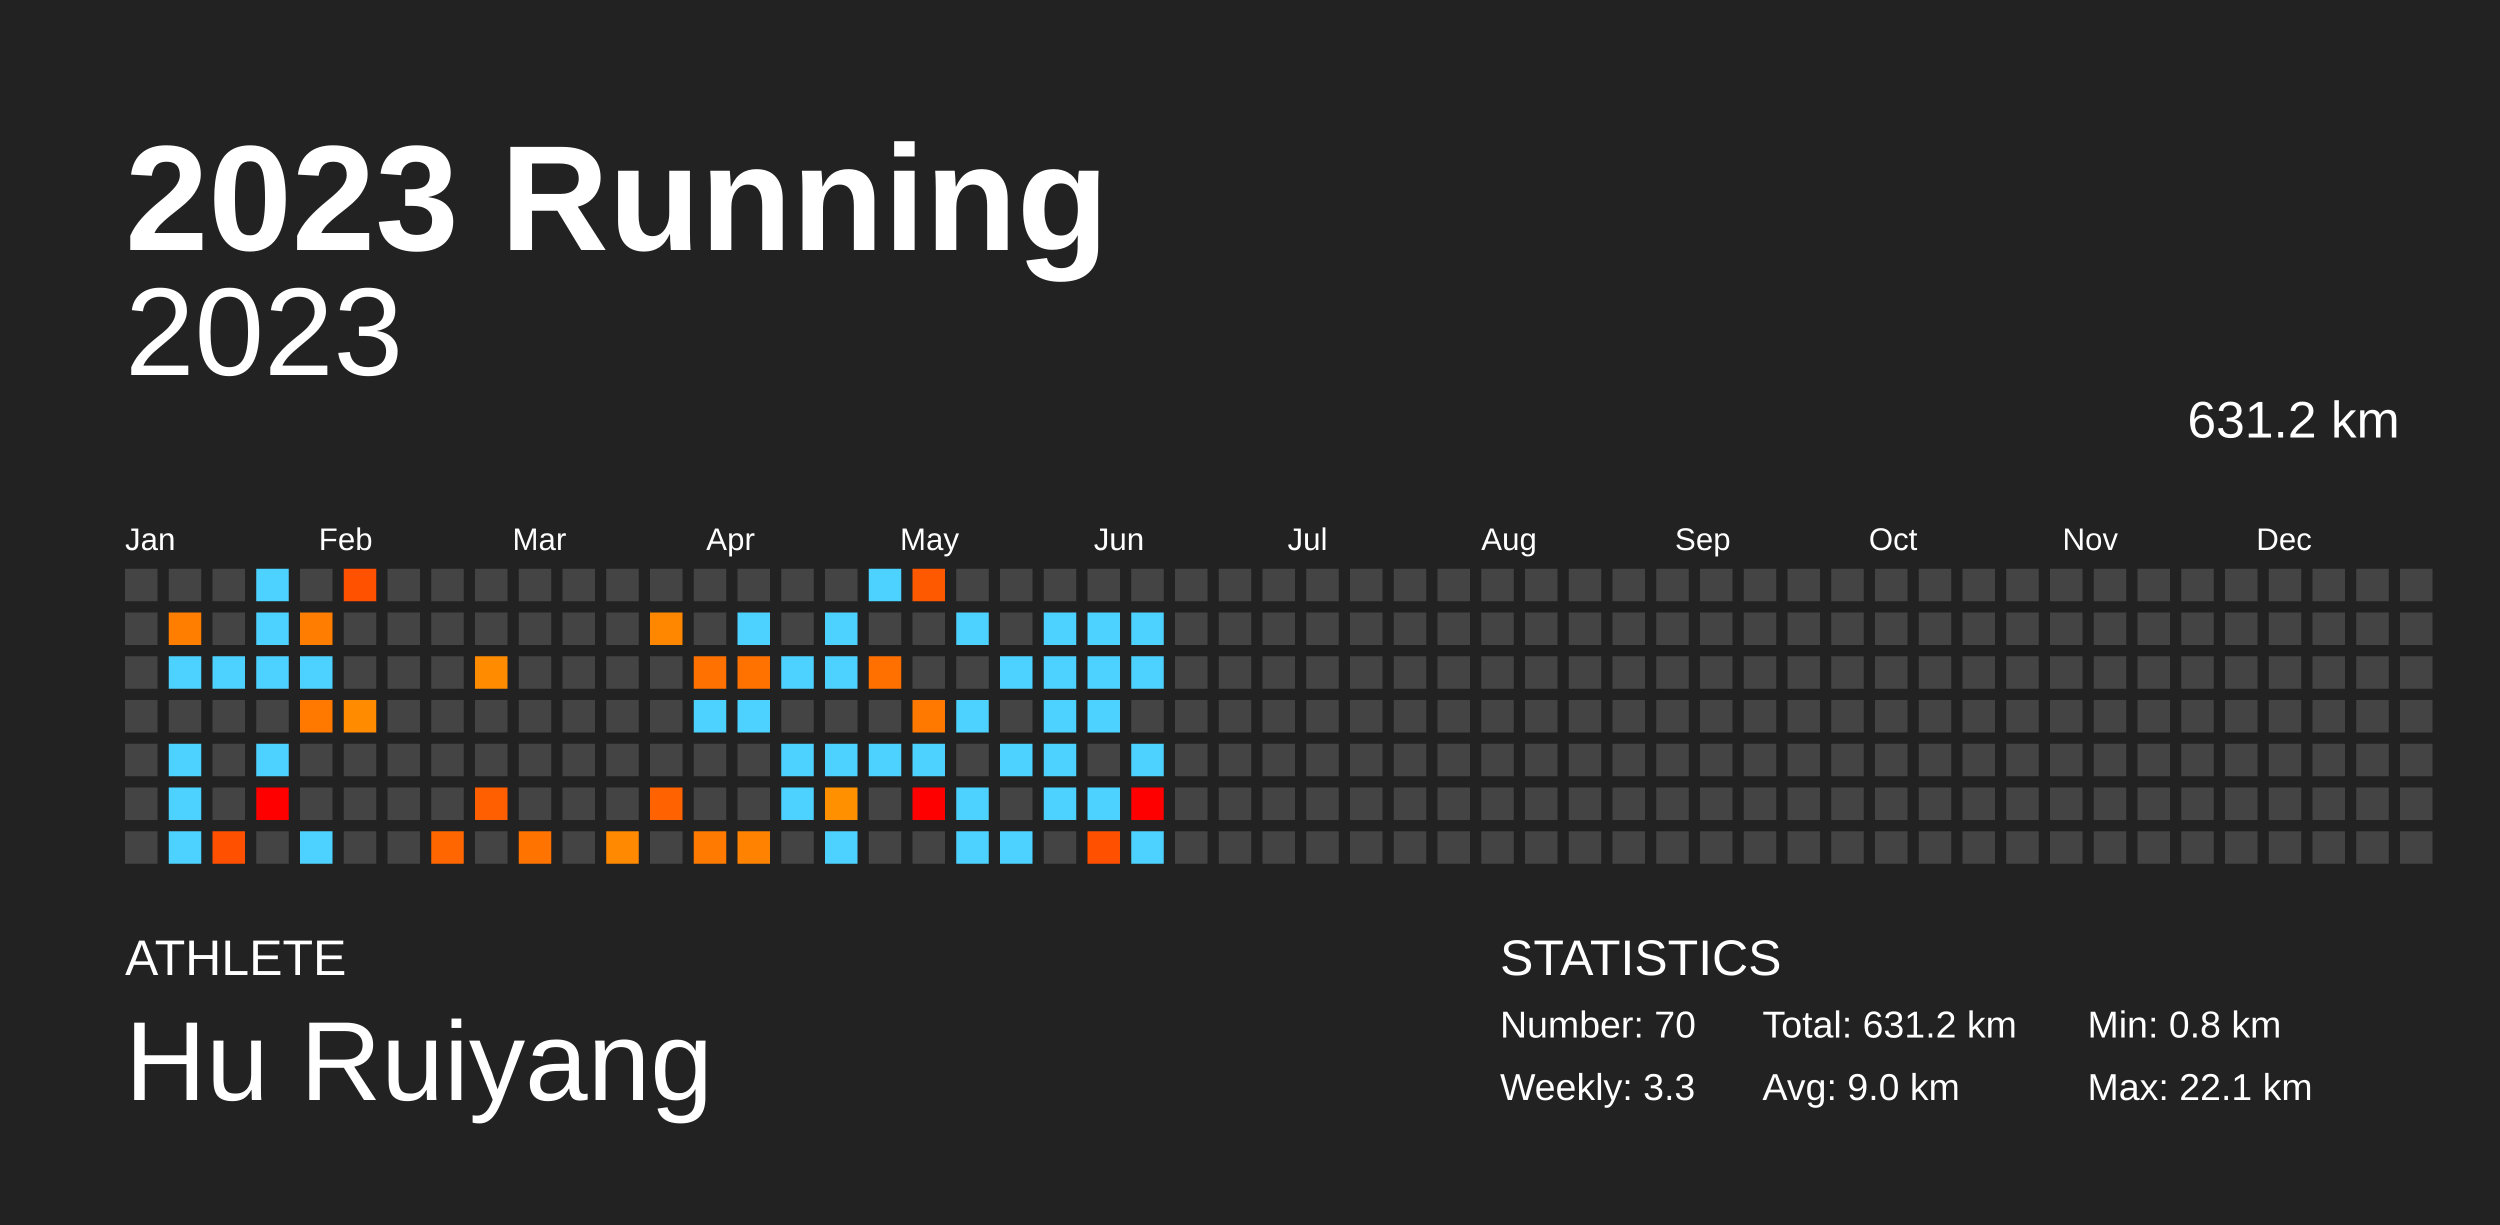
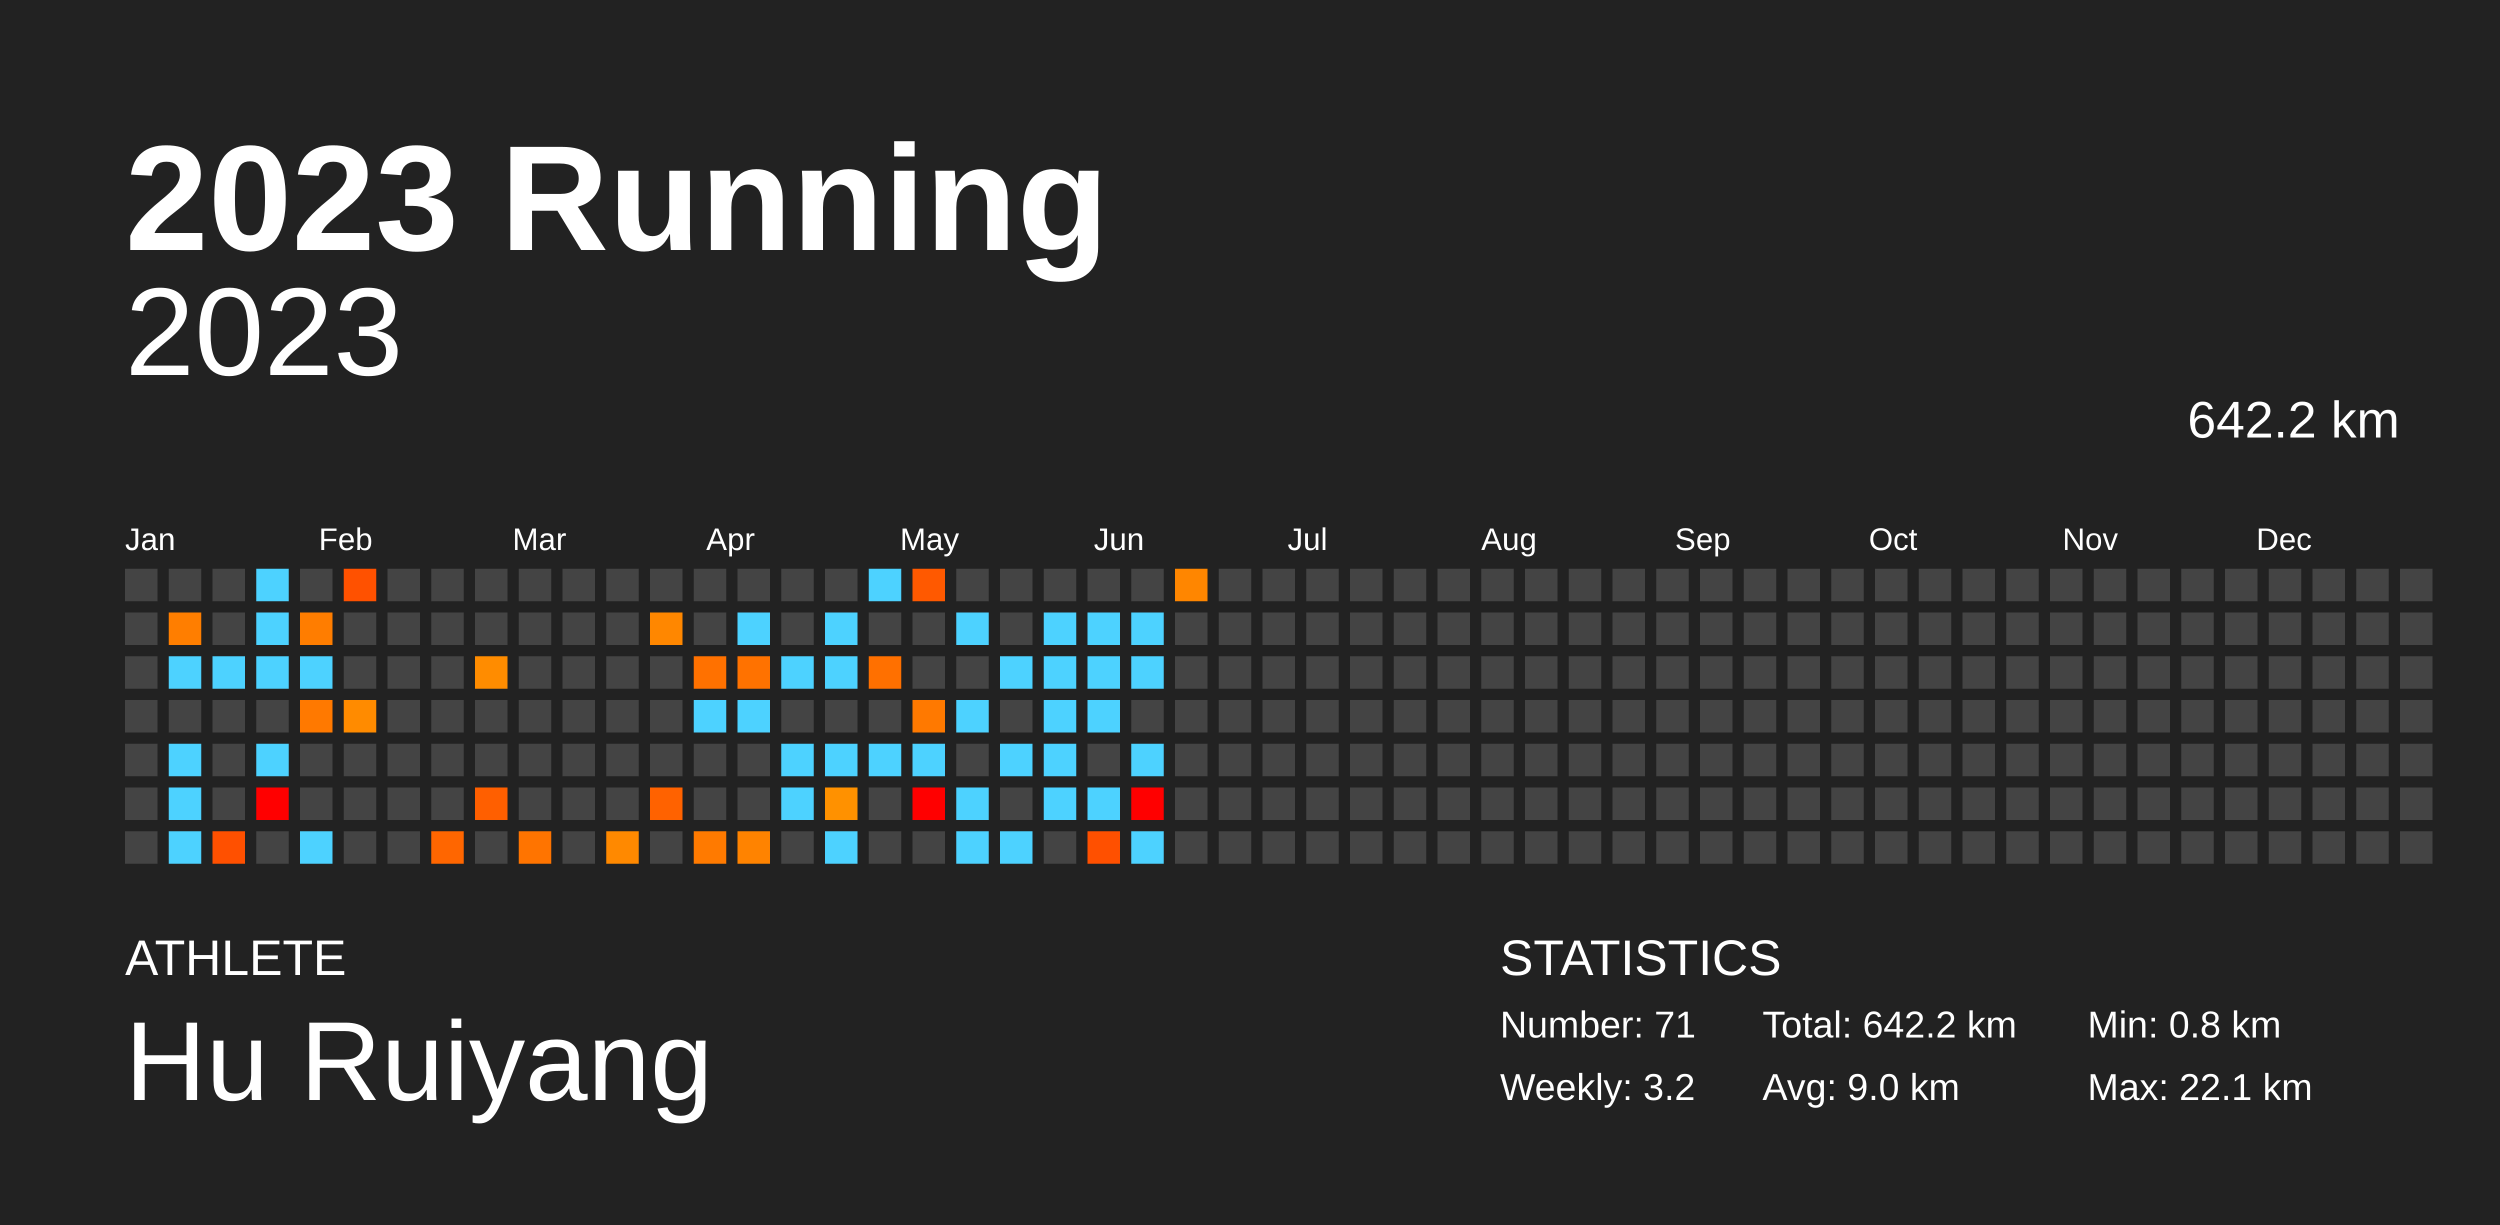
<svg xmlns="http://www.w3.org/2000/svg" baseProfile="full" height="98mm" version="1.1" viewBox="0,0,200,98" width="200mm">
  <defs />
  <rect fill="#222222" height="98" width="200" x="0" y="0" />
  <text fill="#FFFFFF" style="font-size:12px; font-family:Arial; font-weight:bold;" x="10" y="20">2023 Running</text>
  <text fill="#FFFFFF" style="font-size:4px; font-family:Arial" x="10" y="78">ATHLETE</text>
  <text fill="#FFFFFF" style="font-size:9px; font-family:Arial" x="10" y="88">Hu Ruiyang</text>
  <text fill="#FFFFFF" style="font-size:4px; font-family:Arial" x="120" y="78">STATISTICS</text>
-   <text fill="#FFFFFF" style="font-size:3px; font-family:Arial" x="120" y="83">Number: 70</text>
-   <text fill="#FFFFFF" style="font-size:3px; font-family:Arial" x="120" y="88">Weekly: 3.3</text>
-   <text fill="#FFFFFF" style="font-size:3px; font-family:Arial" x="141" y="83">Total: 631.2 km</text>
+   <text fill="#FFFFFF" style="font-size:3px; font-family:Arial" x="120" y="83">Number: 71</text>
+   <text fill="#FFFFFF" style="font-size:3px; font-family:Arial" x="120" y="88">Weekly: 3.2</text>
+   <text fill="#FFFFFF" style="font-size:3px; font-family:Arial" x="141" y="83">Total: 642.2 km</text>
  <text fill="#FFFFFF" style="font-size:3px; font-family:Arial" x="141" y="88">Avg: 9.0 km</text>
  <text fill="#FFFFFF" style="font-size:3px; font-family:Arial" x="167" y="83">Min: 0.8 km</text>
  <text fill="#FFFFFF" style="font-size:3px; font-family:Arial" x="167" y="88">Max: 22.1 km</text>
  <text alignment-baseline="hanging" fill="#FFFFFF" style="font-size:10.0px; font-family:Arial;" x="10" y="30">2023</text>
-   <text alignment-baseline="hanging" fill="#FFFFFF" style="font-size:4.125px; font-family:Arial;" x="175" y="35">631.2 km</text>
+   <text alignment-baseline="hanging" fill="#FFFFFF" style="font-size:4.125px; font-family:Arial;" x="175" y="35">642.2 km</text>
  <text fill="#FFFFFF" style="font-size:2.5px; font-family:Arial" x="10.0" y="44">Jan</text>
  <text fill="#FFFFFF" style="font-size:2.5px; font-family:Arial" x="25.5" y="44">Feb</text>
  <text fill="#FFFFFF" style="font-size:2.5px; font-family:Arial" x="41.0" y="44">Mar</text>
  <text fill="#FFFFFF" style="font-size:2.5px; font-family:Arial" x="56.5" y="44">Apr</text>
  <text fill="#FFFFFF" style="font-size:2.5px; font-family:Arial" x="72.0" y="44">May</text>
  <text fill="#FFFFFF" style="font-size:2.5px; font-family:Arial" x="87.5" y="44">Jun</text>
  <text fill="#FFFFFF" style="font-size:2.5px; font-family:Arial" x="103.0" y="44">Jul</text>
  <text fill="#FFFFFF" style="font-size:2.5px; font-family:Arial" x="118.5" y="44">Aug</text>
  <text fill="#FFFFFF" style="font-size:2.5px; font-family:Arial" x="134.0" y="44">Sep</text>
  <text fill="#FFFFFF" style="font-size:2.5px; font-family:Arial" x="149.5" y="44">Oct</text>
  <text fill="#FFFFFF" style="font-size:2.5px; font-family:Arial" x="165.0" y="44">Nov</text>
  <text fill="#FFFFFF" style="font-size:2.5px; font-family:Arial" x="180.5" y="44">Dec</text>
  <rect fill="#444444" height="2.6" width="2.6" x="10.0" y="45.5" />
  <rect fill="#444444" height="2.6" width="2.6" x="10.0" y="49.0" />
  <rect fill="#444444" height="2.6" width="2.6" x="10.0" y="52.5" />
  <rect fill="#444444" height="2.6" width="2.6" x="10.0" y="56.0" />
  <rect fill="#444444" height="2.6" width="2.6" x="10.0" y="59.5" />
  <rect fill="#444444" height="2.6" width="2.6" x="10.0" y="63.0" />
  <rect fill="#444444" height="2.6" width="2.6" x="10.0" y="66.5" />
  <rect fill="#444444" height="2.6" width="2.6" x="13.5" y="45.5" />
  <rect fill="#ff7e00" height="2.6" width="2.6" x="13.5" y="49.0" />
  <rect fill="#4dd2ff" height="2.6" width="2.6" x="13.5" y="52.5" />
  <rect fill="#444444" height="2.6" width="2.6" x="13.5" y="56.0" />
  <rect fill="#4dd2ff" height="2.6" width="2.6" x="13.5" y="59.5" />
  <rect fill="#4dd2ff" height="2.6" width="2.6" x="13.5" y="63.0" />
  <rect fill="#4dd2ff" height="2.6" width="2.6" x="13.5" y="66.5" />
  <rect fill="#444444" height="2.6" width="2.6" x="17.0" y="45.5" />
  <rect fill="#444444" height="2.6" width="2.6" x="17.0" y="49.0" />
  <rect fill="#4dd2ff" height="2.6" width="2.6" x="17.0" y="52.5" />
  <rect fill="#444444" height="2.6" width="2.6" x="17.0" y="56.0" />
  <rect fill="#444444" height="2.6" width="2.6" x="17.0" y="59.5" />
  <rect fill="#444444" height="2.6" width="2.6" x="17.0" y="63.0" />
  <rect fill="#ff5000" height="2.6" width="2.6" x="17.0" y="66.5" />
  <rect fill="#4dd2ff" height="2.6" width="2.6" x="20.5" y="45.5" />
  <rect fill="#4dd2ff" height="2.6" width="2.6" x="20.5" y="49.0" />
  <rect fill="#4dd2ff" height="2.6" width="2.6" x="20.5" y="52.5" />
  <rect fill="#444444" height="2.6" width="2.6" x="20.5" y="56.0" />
  <rect fill="#4dd2ff" height="2.6" width="2.6" x="20.5" y="59.5" />
  <rect fill="red" height="2.6" width="2.6" x="20.5" y="63.0" />
  <rect fill="#444444" height="2.6" width="2.6" x="20.5" y="66.5" />
  <rect fill="#444444" height="2.6" width="2.6" x="24.0" y="45.5" />
  <rect fill="#ff7d00" height="2.6" width="2.6" x="24.0" y="49.0" />
  <rect fill="#4dd2ff" height="2.6" width="2.6" x="24.0" y="52.5" />
  <rect fill="#ff7900" height="2.6" width="2.6" x="24.0" y="56.0" />
  <rect fill="#444444" height="2.6" width="2.6" x="24.0" y="59.5" />
  <rect fill="#444444" height="2.6" width="2.6" x="24.0" y="63.0" />
  <rect fill="#4dd2ff" height="2.6" width="2.6" x="24.0" y="66.5" />
  <rect fill="#ff5100" height="2.6" width="2.6" x="27.5" y="45.5" />
  <rect fill="#444444" height="2.6" width="2.6" x="27.5" y="49.0" />
  <rect fill="#444444" height="2.6" width="2.6" x="27.5" y="52.5" />
  <rect fill="#ff8b00" height="2.6" width="2.6" x="27.5" y="56.0" />
  <rect fill="#444444" height="2.6" width="2.6" x="27.5" y="59.5" />
  <rect fill="#444444" height="2.6" width="2.6" x="27.5" y="63.0" />
  <rect fill="#444444" height="2.6" width="2.6" x="27.5" y="66.5" />
  <rect fill="#444444" height="2.6" width="2.6" x="31.0" y="45.5" />
  <rect fill="#444444" height="2.6" width="2.6" x="31.0" y="49.0" />
  <rect fill="#444444" height="2.6" width="2.6" x="31.0" y="52.5" />
  <rect fill="#444444" height="2.6" width="2.6" x="31.0" y="56.0" />
  <rect fill="#444444" height="2.6" width="2.6" x="31.0" y="59.5" />
  <rect fill="#444444" height="2.6" width="2.6" x="31.0" y="63.0" />
  <rect fill="#444444" height="2.6" width="2.6" x="31.0" y="66.5" />
  <rect fill="#444444" height="2.6" width="2.6" x="34.5" y="45.5" />
  <rect fill="#444444" height="2.6" width="2.6" x="34.5" y="49.0" />
  <rect fill="#444444" height="2.6" width="2.6" x="34.5" y="52.5" />
  <rect fill="#444444" height="2.6" width="2.6" x="34.5" y="56.0" />
  <rect fill="#444444" height="2.6" width="2.6" x="34.5" y="59.5" />
  <rect fill="#444444" height="2.6" width="2.6" x="34.5" y="63.0" />
  <rect fill="#ff6600" height="2.6" width="2.6" x="34.5" y="66.5" />
  <rect fill="#444444" height="2.6" width="2.6" x="38.0" y="45.5" />
  <rect fill="#444444" height="2.6" width="2.6" x="38.0" y="49.0" />
  <rect fill="#ff8c00" height="2.6" width="2.6" x="38.0" y="52.5" />
  <rect fill="#444444" height="2.6" width="2.6" x="38.0" y="56.0" />
  <rect fill="#444444" height="2.6" width="2.6" x="38.0" y="59.5" />
  <rect fill="#ff5f00" height="2.6" width="2.6" x="38.0" y="63.0" />
  <rect fill="#444444" height="2.6" width="2.6" x="38.0" y="66.5" />
  <rect fill="#444444" height="2.6" width="2.6" x="41.5" y="45.5" />
  <rect fill="#444444" height="2.6" width="2.6" x="41.5" y="49.0" />
  <rect fill="#444444" height="2.6" width="2.6" x="41.5" y="52.5" />
  <rect fill="#444444" height="2.6" width="2.6" x="41.5" y="56.0" />
  <rect fill="#444444" height="2.6" width="2.6" x="41.5" y="59.5" />
  <rect fill="#444444" height="2.6" width="2.6" x="41.5" y="63.0" />
  <rect fill="#ff7400" height="2.6" width="2.6" x="41.5" y="66.5" />
  <rect fill="#444444" height="2.6" width="2.6" x="45.0" y="45.5" />
  <rect fill="#444444" height="2.6" width="2.6" x="45.0" y="49.0" />
  <rect fill="#444444" height="2.6" width="2.6" x="45.0" y="52.5" />
  <rect fill="#444444" height="2.6" width="2.6" x="45.0" y="56.0" />
  <rect fill="#444444" height="2.6" width="2.6" x="45.0" y="59.5" />
  <rect fill="#444444" height="2.6" width="2.6" x="45.0" y="63.0" />
  <rect fill="#444444" height="2.6" width="2.6" x="45.0" y="66.5" />
  <rect fill="#444444" height="2.6" width="2.6" x="48.5" y="45.5" />
  <rect fill="#444444" height="2.6" width="2.6" x="48.5" y="49.0" />
  <rect fill="#444444" height="2.6" width="2.6" x="48.5" y="52.5" />
  <rect fill="#444444" height="2.6" width="2.6" x="48.5" y="56.0" />
  <rect fill="#444444" height="2.6" width="2.6" x="48.5" y="59.5" />
  <rect fill="#444444" height="2.6" width="2.6" x="48.5" y="63.0" />
  <rect fill="#ff8900" height="2.6" width="2.6" x="48.5" y="66.5" />
  <rect fill="#444444" height="2.6" width="2.6" x="52.0" y="45.5" />
  <rect fill="#ff8700" height="2.6" width="2.6" x="52.0" y="49.0" />
  <rect fill="#444444" height="2.6" width="2.6" x="52.0" y="52.5" />
  <rect fill="#444444" height="2.6" width="2.6" x="52.0" y="56.0" />
  <rect fill="#444444" height="2.6" width="2.6" x="52.0" y="59.5" />
  <rect fill="#ff6200" height="2.6" width="2.6" x="52.0" y="63.0" />
  <rect fill="#444444" height="2.6" width="2.6" x="52.0" y="66.5" />
  <rect fill="#444444" height="2.6" width="2.6" x="55.5" y="45.5" />
  <rect fill="#444444" height="2.6" width="2.6" x="55.5" y="49.0" />
  <rect fill="#ff7100" height="2.6" width="2.6" x="55.5" y="52.5" />
  <rect fill="#4dd2ff" height="2.6" width="2.6" x="55.5" y="56.0" />
  <rect fill="#444444" height="2.6" width="2.6" x="55.5" y="59.5" />
  <rect fill="#444444" height="2.6" width="2.6" x="55.5" y="63.0" />
  <rect fill="#ff7a00" height="2.6" width="2.6" x="55.5" y="66.5" />
  <rect fill="#444444" height="2.6" width="2.6" x="59.0" y="45.5" />
  <rect fill="#4dd2ff" height="2.6" width="2.6" x="59.0" y="49.0" />
  <rect fill="#ff7200" height="2.6" width="2.6" x="59.0" y="52.5" />
  <rect fill="#4dd2ff" height="2.6" width="2.6" x="59.0" y="56.0" />
  <rect fill="#444444" height="2.6" width="2.6" x="59.0" y="59.5" />
  <rect fill="#444444" height="2.6" width="2.6" x="59.0" y="63.0" />
  <rect fill="#ff8300" height="2.6" width="2.6" x="59.0" y="66.5" />
  <rect fill="#444444" height="2.6" width="2.6" x="62.5" y="45.5" />
  <rect fill="#444444" height="2.6" width="2.6" x="62.5" y="49.0" />
  <rect fill="#4dd2ff" height="2.6" width="2.6" x="62.5" y="52.5" />
  <rect fill="#444444" height="2.6" width="2.6" x="62.5" y="56.0" />
  <rect fill="#4dd2ff" height="2.6" width="2.6" x="62.5" y="59.5" />
  <rect fill="#4dd2ff" height="2.6" width="2.6" x="62.5" y="63.0" />
  <rect fill="#444444" height="2.6" width="2.6" x="62.5" y="66.5" />
  <rect fill="#444444" height="2.6" width="2.6" x="66.0" y="45.5" />
  <rect fill="#4dd2ff" height="2.6" width="2.6" x="66.0" y="49.0" />
  <rect fill="#4dd2ff" height="2.6" width="2.6" x="66.0" y="52.5" />
  <rect fill="#444444" height="2.6" width="2.6" x="66.0" y="56.0" />
  <rect fill="#4dd2ff" height="2.6" width="2.6" x="66.0" y="59.5" />
  <rect fill="#ff9100" height="2.6" width="2.6" x="66.0" y="63.0" />
  <rect fill="#4dd2ff" height="2.6" width="2.6" x="66.0" y="66.5" />
  <rect fill="#4dd2ff" height="2.6" width="2.6" x="69.5" y="45.5" />
  <rect fill="#444444" height="2.6" width="2.6" x="69.5" y="49.0" />
  <rect fill="#ff7000" height="2.6" width="2.6" x="69.5" y="52.5" />
  <rect fill="#444444" height="2.6" width="2.6" x="69.5" y="56.0" />
  <rect fill="#4dd2ff" height="2.6" width="2.6" x="69.5" y="59.5" />
  <rect fill="#444444" height="2.6" width="2.6" x="69.5" y="63.0" />
  <rect fill="#444444" height="2.6" width="2.6" x="69.5" y="66.5" />
  <rect fill="#ff5900" height="2.6" width="2.6" x="73.0" y="45.5" />
  <rect fill="#444444" height="2.6" width="2.6" x="73.0" y="49.0" />
  <rect fill="#444444" height="2.6" width="2.6" x="73.0" y="52.5" />
  <rect fill="#ff7900" height="2.6" width="2.6" x="73.0" y="56.0" />
  <rect fill="#4dd2ff" height="2.6" width="2.6" x="73.0" y="59.5" />
  <rect fill="red" height="2.6" width="2.6" x="73.0" y="63.0" />
  <rect fill="#444444" height="2.6" width="2.6" x="73.0" y="66.5" />
  <rect fill="#444444" height="2.6" width="2.6" x="76.5" y="45.5" />
  <rect fill="#4dd2ff" height="2.6" width="2.6" x="76.5" y="49.0" />
  <rect fill="#444444" height="2.6" width="2.6" x="76.5" y="52.5" />
  <rect fill="#4dd2ff" height="2.6" width="2.6" x="76.5" y="56.0" />
  <rect fill="#444444" height="2.6" width="2.6" x="76.5" y="59.5" />
  <rect fill="#4dd2ff" height="2.6" width="2.6" x="76.5" y="63.0" />
  <rect fill="#4dd2ff" height="2.6" width="2.6" x="76.5" y="66.5" />
  <rect fill="#444444" height="2.6" width="2.6" x="80.0" y="45.5" />
  <rect fill="#444444" height="2.6" width="2.6" x="80.0" y="49.0" />
  <rect fill="#4dd2ff" height="2.6" width="2.6" x="80.0" y="52.5" />
  <rect fill="#444444" height="2.6" width="2.6" x="80.0" y="56.0" />
  <rect fill="#4dd2ff" height="2.6" width="2.6" x="80.0" y="59.5" />
  <rect fill="#444444" height="2.6" width="2.6" x="80.0" y="63.0" />
  <rect fill="#4dd2ff" height="2.6" width="2.6" x="80.0" y="66.5" />
  <rect fill="#444444" height="2.6" width="2.6" x="83.5" y="45.5" />
  <rect fill="#4dd2ff" height="2.6" width="2.6" x="83.5" y="49.0" />
  <rect fill="#4dd2ff" height="2.6" width="2.6" x="83.5" y="52.5" />
  <rect fill="#4dd2ff" height="2.6" width="2.6" x="83.5" y="56.0" />
  <rect fill="#4dd2ff" height="2.6" width="2.6" x="83.5" y="59.5" />
  <rect fill="#4dd2ff" height="2.6" width="2.6" x="83.5" y="63.0" />
  <rect fill="#444444" height="2.6" width="2.6" x="83.5" y="66.5" />
  <rect fill="#444444" height="2.6" width="2.6" x="87.0" y="45.5" />
  <rect fill="#4dd2ff" height="2.6" width="2.6" x="87.0" y="49.0" />
  <rect fill="#4dd2ff" height="2.6" width="2.6" x="87.0" y="52.5" />
  <rect fill="#4dd2ff" height="2.6" width="2.6" x="87.0" y="56.0" />
  <rect fill="#444444" height="2.6" width="2.6" x="87.0" y="59.5" />
  <rect fill="#4dd2ff" height="2.6" width="2.6" x="87.0" y="63.0" />
  <rect fill="#ff5000" height="2.6" width="2.6" x="87.0" y="66.5" />
  <rect fill="#444444" height="2.6" width="2.6" x="90.5" y="45.5" />
  <rect fill="#4dd2ff" height="2.6" width="2.6" x="90.5" y="49.0" />
  <rect fill="#4dd2ff" height="2.6" width="2.6" x="90.5" y="52.5" />
  <rect fill="#444444" height="2.6" width="2.6" x="90.5" y="56.0" />
  <rect fill="#4dd2ff" height="2.6" width="2.6" x="90.5" y="59.5" />
  <rect fill="red" height="2.6" width="2.6" x="90.5" y="63.0" />
  <rect fill="#4dd2ff" height="2.6" width="2.6" x="90.5" y="66.5" />
-   <rect fill="#444444" height="2.6" width="2.6" x="94.0" y="45.5" />
+   <rect fill="#ff8600" height="2.6" width="2.6" x="94.0" y="45.5" />
  <rect fill="#444444" height="2.6" width="2.6" x="94.0" y="49.0" />
  <rect fill="#444444" height="2.6" width="2.6" x="94.0" y="52.5" />
  <rect fill="#444444" height="2.6" width="2.6" x="94.0" y="56.0" />
  <rect fill="#444444" height="2.6" width="2.6" x="94.0" y="59.5" />
  <rect fill="#444444" height="2.6" width="2.6" x="94.0" y="63.0" />
  <rect fill="#444444" height="2.6" width="2.6" x="94.0" y="66.5" />
  <rect fill="#444444" height="2.6" width="2.6" x="97.5" y="45.5" />
  <rect fill="#444444" height="2.6" width="2.6" x="97.5" y="49.0" />
  <rect fill="#444444" height="2.6" width="2.6" x="97.5" y="52.5" />
  <rect fill="#444444" height="2.6" width="2.6" x="97.5" y="56.0" />
  <rect fill="#444444" height="2.6" width="2.6" x="97.5" y="59.5" />
  <rect fill="#444444" height="2.6" width="2.6" x="97.5" y="63.0" />
  <rect fill="#444444" height="2.6" width="2.6" x="97.5" y="66.5" />
  <rect fill="#444444" height="2.6" width="2.6" x="101.0" y="45.5" />
  <rect fill="#444444" height="2.6" width="2.6" x="101.0" y="49.0" />
  <rect fill="#444444" height="2.6" width="2.6" x="101.0" y="52.5" />
  <rect fill="#444444" height="2.6" width="2.6" x="101.0" y="56.0" />
  <rect fill="#444444" height="2.6" width="2.6" x="101.0" y="59.5" />
  <rect fill="#444444" height="2.6" width="2.6" x="101.0" y="63.0" />
  <rect fill="#444444" height="2.6" width="2.6" x="101.0" y="66.5" />
  <rect fill="#444444" height="2.6" width="2.6" x="104.5" y="45.5" />
  <rect fill="#444444" height="2.6" width="2.6" x="104.5" y="49.0" />
  <rect fill="#444444" height="2.6" width="2.6" x="104.5" y="52.5" />
  <rect fill="#444444" height="2.6" width="2.6" x="104.5" y="56.0" />
  <rect fill="#444444" height="2.6" width="2.6" x="104.5" y="59.5" />
  <rect fill="#444444" height="2.6" width="2.6" x="104.5" y="63.0" />
  <rect fill="#444444" height="2.6" width="2.6" x="104.5" y="66.5" />
  <rect fill="#444444" height="2.6" width="2.6" x="108.0" y="45.5" />
  <rect fill="#444444" height="2.6" width="2.6" x="108.0" y="49.0" />
  <rect fill="#444444" height="2.6" width="2.6" x="108.0" y="52.5" />
  <rect fill="#444444" height="2.6" width="2.6" x="108.0" y="56.0" />
  <rect fill="#444444" height="2.6" width="2.6" x="108.0" y="59.5" />
  <rect fill="#444444" height="2.6" width="2.6" x="108.0" y="63.0" />
  <rect fill="#444444" height="2.6" width="2.6" x="108.0" y="66.5" />
  <rect fill="#444444" height="2.6" width="2.6" x="111.5" y="45.5" />
  <rect fill="#444444" height="2.6" width="2.6" x="111.5" y="49.0" />
  <rect fill="#444444" height="2.6" width="2.6" x="111.5" y="52.5" />
  <rect fill="#444444" height="2.6" width="2.6" x="111.5" y="56.0" />
  <rect fill="#444444" height="2.6" width="2.6" x="111.5" y="59.5" />
  <rect fill="#444444" height="2.6" width="2.6" x="111.5" y="63.0" />
  <rect fill="#444444" height="2.6" width="2.6" x="111.5" y="66.5" />
  <rect fill="#444444" height="2.6" width="2.6" x="115.0" y="45.5" />
  <rect fill="#444444" height="2.6" width="2.6" x="115.0" y="49.0" />
  <rect fill="#444444" height="2.6" width="2.6" x="115.0" y="52.5" />
  <rect fill="#444444" height="2.6" width="2.6" x="115.0" y="56.0" />
  <rect fill="#444444" height="2.6" width="2.6" x="115.0" y="59.5" />
  <rect fill="#444444" height="2.6" width="2.6" x="115.0" y="63.0" />
  <rect fill="#444444" height="2.6" width="2.6" x="115.0" y="66.5" />
  <rect fill="#444444" height="2.6" width="2.6" x="118.5" y="45.5" />
  <rect fill="#444444" height="2.6" width="2.6" x="118.5" y="49.0" />
  <rect fill="#444444" height="2.6" width="2.6" x="118.5" y="52.5" />
  <rect fill="#444444" height="2.6" width="2.6" x="118.5" y="56.0" />
  <rect fill="#444444" height="2.6" width="2.6" x="118.5" y="59.5" />
  <rect fill="#444444" height="2.6" width="2.6" x="118.5" y="63.0" />
  <rect fill="#444444" height="2.6" width="2.6" x="118.5" y="66.5" />
  <rect fill="#444444" height="2.6" width="2.6" x="122.0" y="45.5" />
  <rect fill="#444444" height="2.6" width="2.6" x="122.0" y="49.0" />
  <rect fill="#444444" height="2.6" width="2.6" x="122.0" y="52.5" />
  <rect fill="#444444" height="2.6" width="2.6" x="122.0" y="56.0" />
  <rect fill="#444444" height="2.6" width="2.6" x="122.0" y="59.5" />
  <rect fill="#444444" height="2.6" width="2.6" x="122.0" y="63.0" />
  <rect fill="#444444" height="2.6" width="2.6" x="122.0" y="66.5" />
  <rect fill="#444444" height="2.6" width="2.6" x="125.5" y="45.5" />
  <rect fill="#444444" height="2.6" width="2.6" x="125.5" y="49.0" />
  <rect fill="#444444" height="2.6" width="2.6" x="125.5" y="52.5" />
  <rect fill="#444444" height="2.6" width="2.6" x="125.5" y="56.0" />
  <rect fill="#444444" height="2.6" width="2.6" x="125.5" y="59.5" />
  <rect fill="#444444" height="2.6" width="2.6" x="125.5" y="63.0" />
  <rect fill="#444444" height="2.6" width="2.6" x="125.5" y="66.5" />
  <rect fill="#444444" height="2.6" width="2.6" x="129.0" y="45.5" />
  <rect fill="#444444" height="2.6" width="2.6" x="129.0" y="49.0" />
  <rect fill="#444444" height="2.6" width="2.6" x="129.0" y="52.5" />
  <rect fill="#444444" height="2.6" width="2.6" x="129.0" y="56.0" />
  <rect fill="#444444" height="2.6" width="2.6" x="129.0" y="59.5" />
  <rect fill="#444444" height="2.6" width="2.6" x="129.0" y="63.0" />
  <rect fill="#444444" height="2.6" width="2.6" x="129.0" y="66.5" />
  <rect fill="#444444" height="2.6" width="2.6" x="132.5" y="45.5" />
  <rect fill="#444444" height="2.6" width="2.6" x="132.5" y="49.0" />
  <rect fill="#444444" height="2.6" width="2.6" x="132.5" y="52.5" />
  <rect fill="#444444" height="2.6" width="2.6" x="132.5" y="56.0" />
  <rect fill="#444444" height="2.6" width="2.6" x="132.5" y="59.5" />
  <rect fill="#444444" height="2.6" width="2.6" x="132.5" y="63.0" />
  <rect fill="#444444" height="2.6" width="2.6" x="132.5" y="66.5" />
  <rect fill="#444444" height="2.6" width="2.6" x="136.0" y="45.5" />
  <rect fill="#444444" height="2.6" width="2.6" x="136.0" y="49.0" />
  <rect fill="#444444" height="2.6" width="2.6" x="136.0" y="52.5" />
  <rect fill="#444444" height="2.6" width="2.6" x="136.0" y="56.0" />
  <rect fill="#444444" height="2.6" width="2.6" x="136.0" y="59.5" />
  <rect fill="#444444" height="2.6" width="2.6" x="136.0" y="63.0" />
  <rect fill="#444444" height="2.6" width="2.6" x="136.0" y="66.5" />
  <rect fill="#444444" height="2.6" width="2.6" x="139.5" y="45.5" />
  <rect fill="#444444" height="2.6" width="2.6" x="139.5" y="49.0" />
  <rect fill="#444444" height="2.6" width="2.6" x="139.5" y="52.5" />
  <rect fill="#444444" height="2.6" width="2.6" x="139.5" y="56.0" />
  <rect fill="#444444" height="2.6" width="2.6" x="139.5" y="59.5" />
  <rect fill="#444444" height="2.6" width="2.6" x="139.5" y="63.0" />
  <rect fill="#444444" height="2.6" width="2.6" x="139.5" y="66.5" />
  <rect fill="#444444" height="2.6" width="2.6" x="143.0" y="45.5" />
  <rect fill="#444444" height="2.6" width="2.6" x="143.0" y="49.0" />
  <rect fill="#444444" height="2.6" width="2.6" x="143.0" y="52.5" />
  <rect fill="#444444" height="2.6" width="2.6" x="143.0" y="56.0" />
  <rect fill="#444444" height="2.6" width="2.6" x="143.0" y="59.5" />
  <rect fill="#444444" height="2.6" width="2.6" x="143.0" y="63.0" />
  <rect fill="#444444" height="2.6" width="2.6" x="143.0" y="66.5" />
  <rect fill="#444444" height="2.6" width="2.6" x="146.5" y="45.5" />
  <rect fill="#444444" height="2.6" width="2.6" x="146.5" y="49.0" />
  <rect fill="#444444" height="2.6" width="2.6" x="146.5" y="52.5" />
  <rect fill="#444444" height="2.6" width="2.6" x="146.5" y="56.0" />
  <rect fill="#444444" height="2.6" width="2.6" x="146.5" y="59.5" />
  <rect fill="#444444" height="2.6" width="2.6" x="146.5" y="63.0" />
  <rect fill="#444444" height="2.6" width="2.6" x="146.5" y="66.5" />
  <rect fill="#444444" height="2.6" width="2.6" x="150.0" y="45.5" />
  <rect fill="#444444" height="2.6" width="2.6" x="150.0" y="49.0" />
  <rect fill="#444444" height="2.6" width="2.6" x="150.0" y="52.5" />
  <rect fill="#444444" height="2.6" width="2.6" x="150.0" y="56.0" />
  <rect fill="#444444" height="2.6" width="2.6" x="150.0" y="59.5" />
  <rect fill="#444444" height="2.6" width="2.6" x="150.0" y="63.0" />
  <rect fill="#444444" height="2.6" width="2.6" x="150.0" y="66.5" />
  <rect fill="#444444" height="2.6" width="2.6" x="153.5" y="45.5" />
  <rect fill="#444444" height="2.6" width="2.6" x="153.5" y="49.0" />
  <rect fill="#444444" height="2.6" width="2.6" x="153.5" y="52.5" />
  <rect fill="#444444" height="2.6" width="2.6" x="153.5" y="56.0" />
  <rect fill="#444444" height="2.6" width="2.6" x="153.5" y="59.5" />
  <rect fill="#444444" height="2.6" width="2.6" x="153.5" y="63.0" />
  <rect fill="#444444" height="2.6" width="2.6" x="153.5" y="66.5" />
  <rect fill="#444444" height="2.6" width="2.6" x="157.0" y="45.5" />
  <rect fill="#444444" height="2.6" width="2.6" x="157.0" y="49.0" />
  <rect fill="#444444" height="2.6" width="2.6" x="157.0" y="52.5" />
  <rect fill="#444444" height="2.6" width="2.6" x="157.0" y="56.0" />
  <rect fill="#444444" height="2.6" width="2.6" x="157.0" y="59.5" />
  <rect fill="#444444" height="2.6" width="2.6" x="157.0" y="63.0" />
  <rect fill="#444444" height="2.6" width="2.6" x="157.0" y="66.5" />
  <rect fill="#444444" height="2.6" width="2.6" x="160.5" y="45.5" />
  <rect fill="#444444" height="2.6" width="2.6" x="160.5" y="49.0" />
  <rect fill="#444444" height="2.6" width="2.6" x="160.5" y="52.5" />
  <rect fill="#444444" height="2.6" width="2.6" x="160.5" y="56.0" />
  <rect fill="#444444" height="2.6" width="2.6" x="160.5" y="59.5" />
  <rect fill="#444444" height="2.6" width="2.6" x="160.5" y="63.0" />
  <rect fill="#444444" height="2.6" width="2.6" x="160.5" y="66.5" />
  <rect fill="#444444" height="2.6" width="2.6" x="164.0" y="45.5" />
  <rect fill="#444444" height="2.6" width="2.6" x="164.0" y="49.0" />
  <rect fill="#444444" height="2.6" width="2.6" x="164.0" y="52.5" />
  <rect fill="#444444" height="2.6" width="2.6" x="164.0" y="56.0" />
  <rect fill="#444444" height="2.6" width="2.6" x="164.0" y="59.5" />
  <rect fill="#444444" height="2.6" width="2.6" x="164.0" y="63.0" />
  <rect fill="#444444" height="2.6" width="2.6" x="164.0" y="66.5" />
  <rect fill="#444444" height="2.6" width="2.6" x="167.5" y="45.5" />
  <rect fill="#444444" height="2.6" width="2.6" x="167.5" y="49.0" />
  <rect fill="#444444" height="2.6" width="2.6" x="167.5" y="52.5" />
  <rect fill="#444444" height="2.6" width="2.6" x="167.5" y="56.0" />
  <rect fill="#444444" height="2.6" width="2.6" x="167.5" y="59.5" />
  <rect fill="#444444" height="2.6" width="2.6" x="167.5" y="63.0" />
  <rect fill="#444444" height="2.6" width="2.6" x="167.5" y="66.5" />
  <rect fill="#444444" height="2.6" width="2.6" x="171.0" y="45.5" />
  <rect fill="#444444" height="2.6" width="2.6" x="171.0" y="49.0" />
  <rect fill="#444444" height="2.6" width="2.6" x="171.0" y="52.5" />
  <rect fill="#444444" height="2.6" width="2.6" x="171.0" y="56.0" />
  <rect fill="#444444" height="2.6" width="2.6" x="171.0" y="59.5" />
  <rect fill="#444444" height="2.6" width="2.6" x="171.0" y="63.0" />
  <rect fill="#444444" height="2.6" width="2.6" x="171.0" y="66.5" />
  <rect fill="#444444" height="2.6" width="2.6" x="174.5" y="45.5" />
  <rect fill="#444444" height="2.6" width="2.6" x="174.5" y="49.0" />
  <rect fill="#444444" height="2.6" width="2.6" x="174.5" y="52.5" />
  <rect fill="#444444" height="2.6" width="2.6" x="174.5" y="56.0" />
  <rect fill="#444444" height="2.6" width="2.6" x="174.5" y="59.5" />
  <rect fill="#444444" height="2.6" width="2.6" x="174.5" y="63.0" />
  <rect fill="#444444" height="2.6" width="2.6" x="174.5" y="66.5" />
  <rect fill="#444444" height="2.6" width="2.6" x="178.0" y="45.5" />
  <rect fill="#444444" height="2.6" width="2.6" x="178.0" y="49.0" />
  <rect fill="#444444" height="2.6" width="2.6" x="178.0" y="52.5" />
  <rect fill="#444444" height="2.6" width="2.6" x="178.0" y="56.0" />
  <rect fill="#444444" height="2.6" width="2.6" x="178.0" y="59.5" />
  <rect fill="#444444" height="2.6" width="2.6" x="178.0" y="63.0" />
  <rect fill="#444444" height="2.6" width="2.6" x="178.0" y="66.5" />
  <rect fill="#444444" height="2.6" width="2.6" x="181.5" y="45.5" />
  <rect fill="#444444" height="2.6" width="2.6" x="181.5" y="49.0" />
  <rect fill="#444444" height="2.6" width="2.6" x="181.5" y="52.5" />
  <rect fill="#444444" height="2.6" width="2.6" x="181.5" y="56.0" />
  <rect fill="#444444" height="2.6" width="2.6" x="181.5" y="59.5" />
  <rect fill="#444444" height="2.6" width="2.6" x="181.5" y="63.0" />
  <rect fill="#444444" height="2.6" width="2.6" x="181.5" y="66.5" />
  <rect fill="#444444" height="2.6" width="2.6" x="185.0" y="45.5" />
  <rect fill="#444444" height="2.6" width="2.6" x="185.0" y="49.0" />
  <rect fill="#444444" height="2.6" width="2.6" x="185.0" y="52.5" />
  <rect fill="#444444" height="2.6" width="2.6" x="185.0" y="56.0" />
  <rect fill="#444444" height="2.6" width="2.6" x="185.0" y="59.5" />
  <rect fill="#444444" height="2.6" width="2.6" x="185.0" y="63.0" />
  <rect fill="#444444" height="2.6" width="2.6" x="185.0" y="66.5" />
  <rect fill="#444444" height="2.6" width="2.6" x="188.5" y="45.5" />
  <rect fill="#444444" height="2.6" width="2.6" x="188.5" y="49.0" />
  <rect fill="#444444" height="2.6" width="2.6" x="188.5" y="52.5" />
  <rect fill="#444444" height="2.6" width="2.6" x="188.5" y="56.0" />
  <rect fill="#444444" height="2.6" width="2.6" x="188.5" y="59.5" />
  <rect fill="#444444" height="2.6" width="2.6" x="188.5" y="63.0" />
  <rect fill="#444444" height="2.6" width="2.6" x="188.5" y="66.5" />
  <rect fill="#444444" height="2.6" width="2.6" x="192.0" y="45.5" />
  <rect fill="#444444" height="2.6" width="2.6" x="192.0" y="49.0" />
  <rect fill="#444444" height="2.6" width="2.6" x="192.0" y="52.5" />
  <rect fill="#444444" height="2.6" width="2.6" x="192.0" y="56.0" />
  <rect fill="#444444" height="2.6" width="2.6" x="192.0" y="59.5" />
  <rect fill="#444444" height="2.6" width="2.6" x="192.0" y="63.0" />
  <rect fill="#444444" height="2.6" width="2.6" x="192.0" y="66.5" />
</svg>
